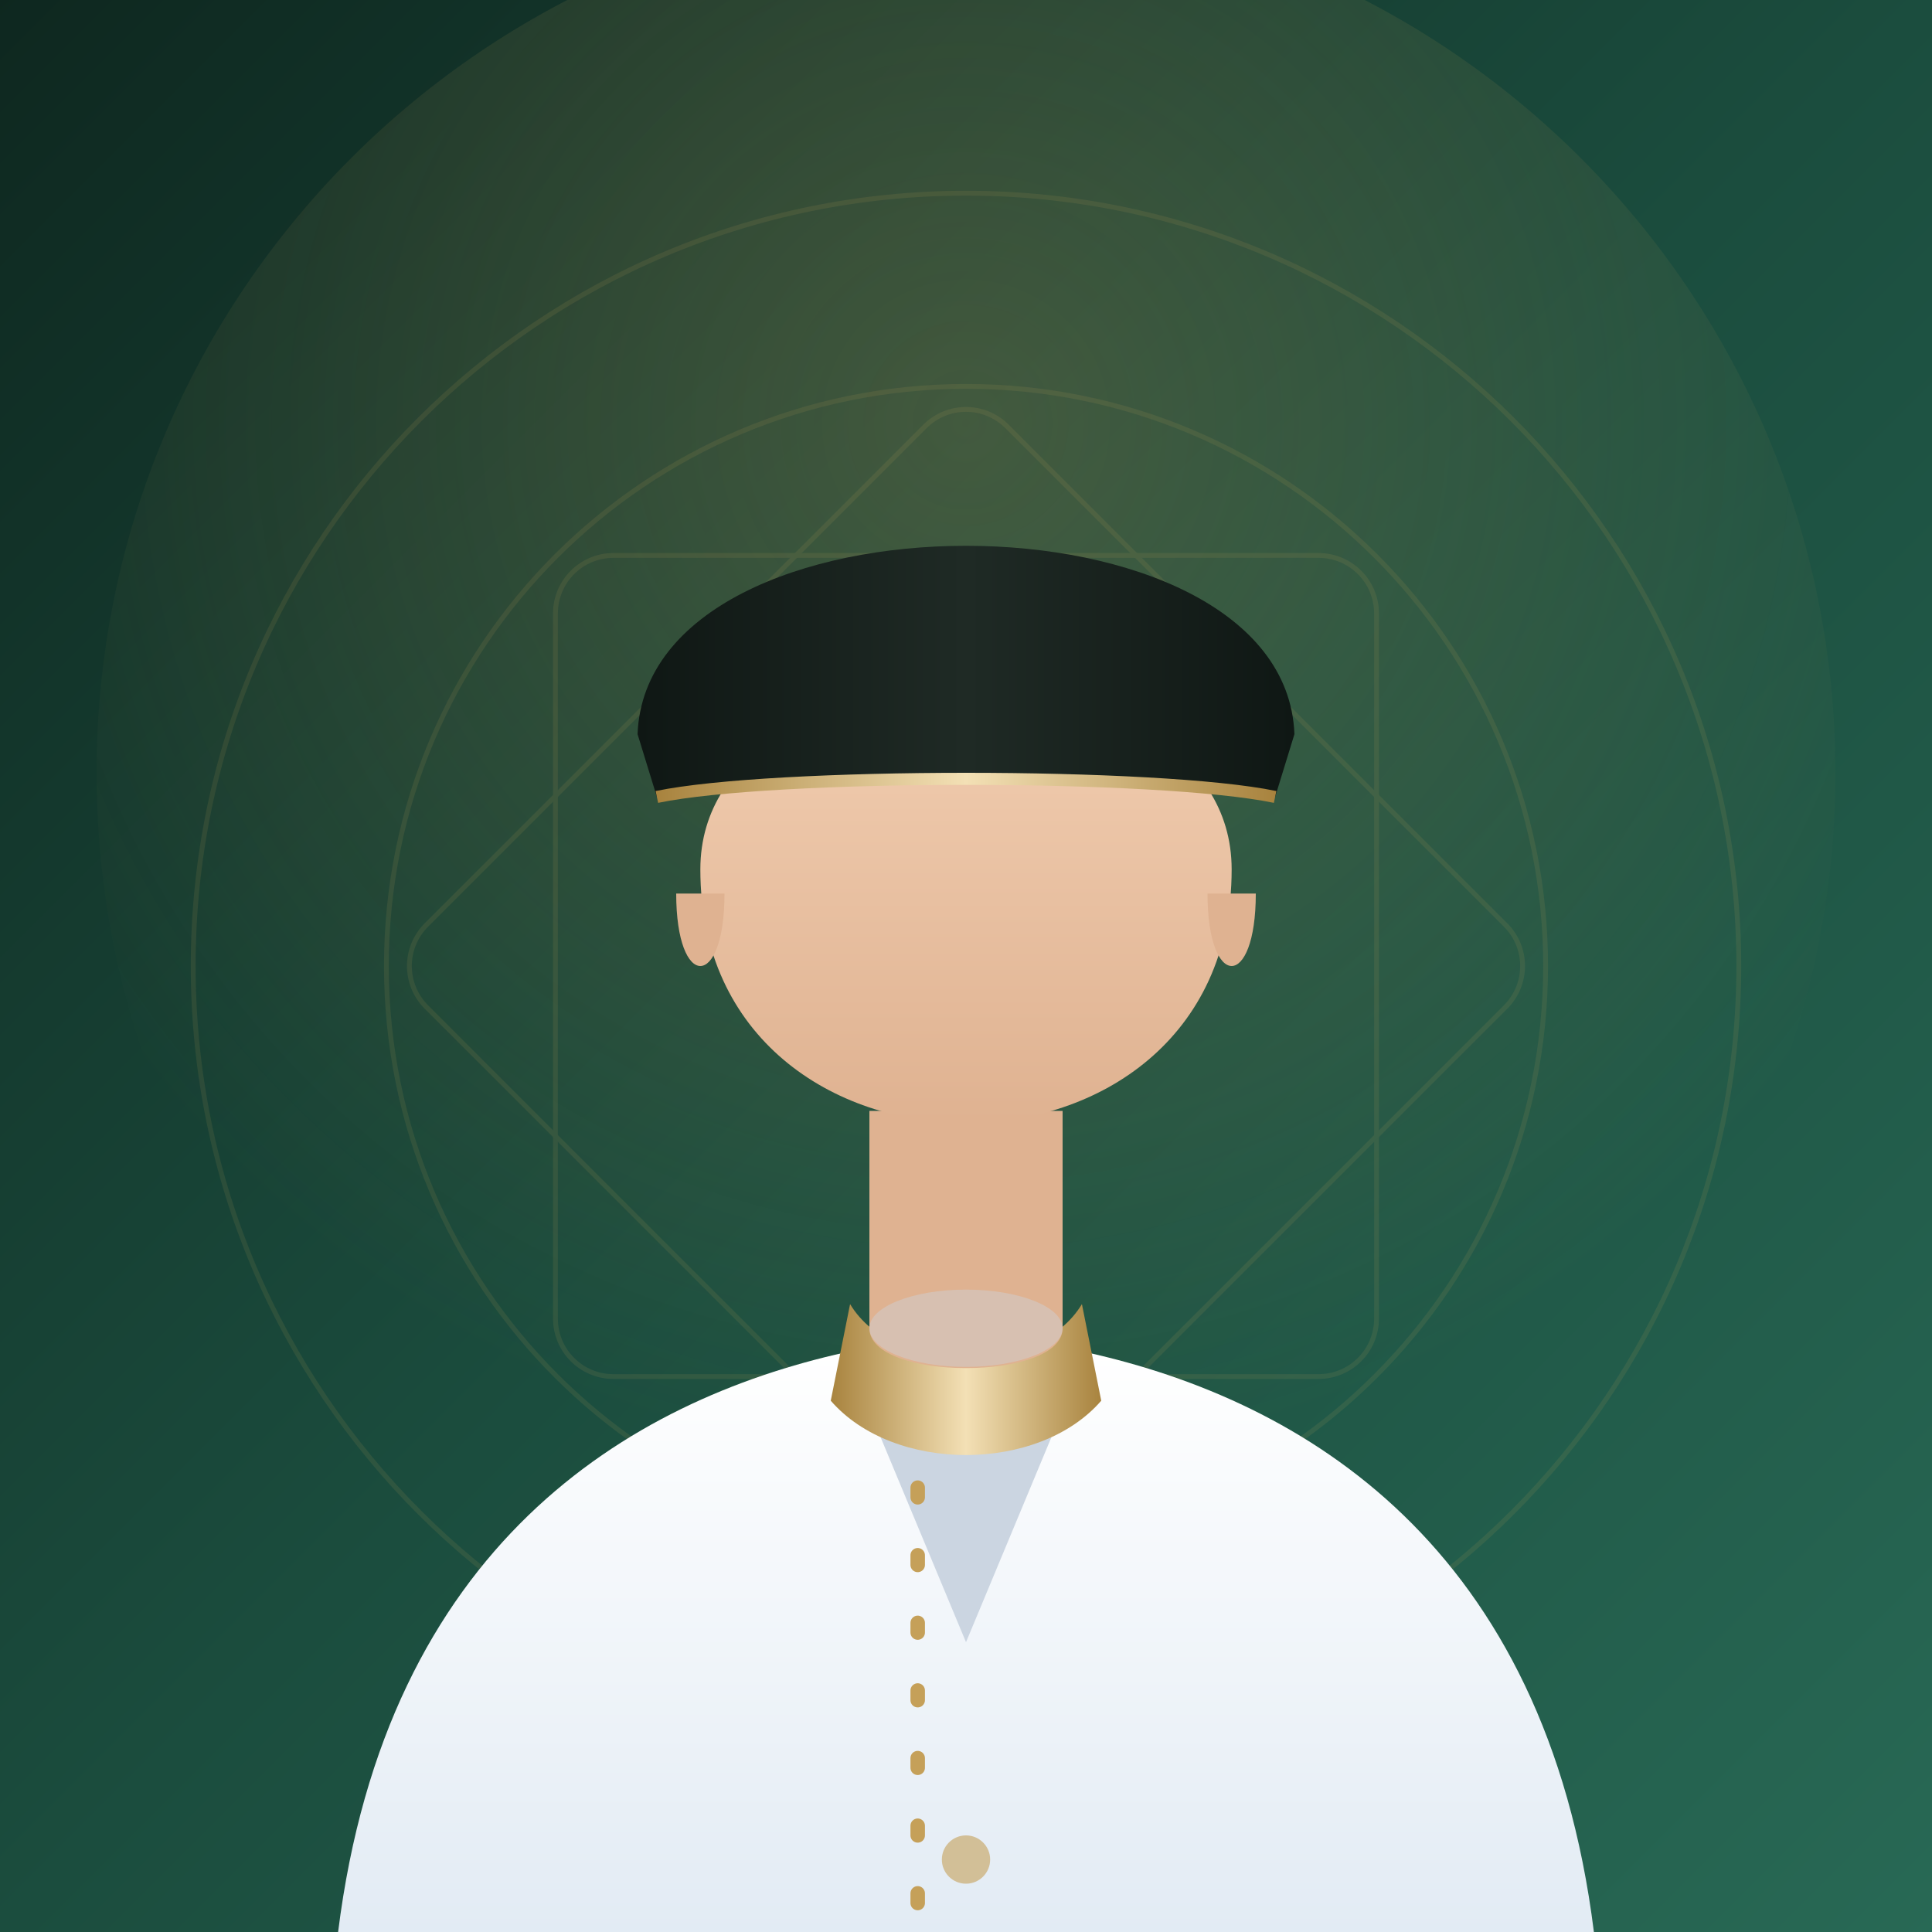
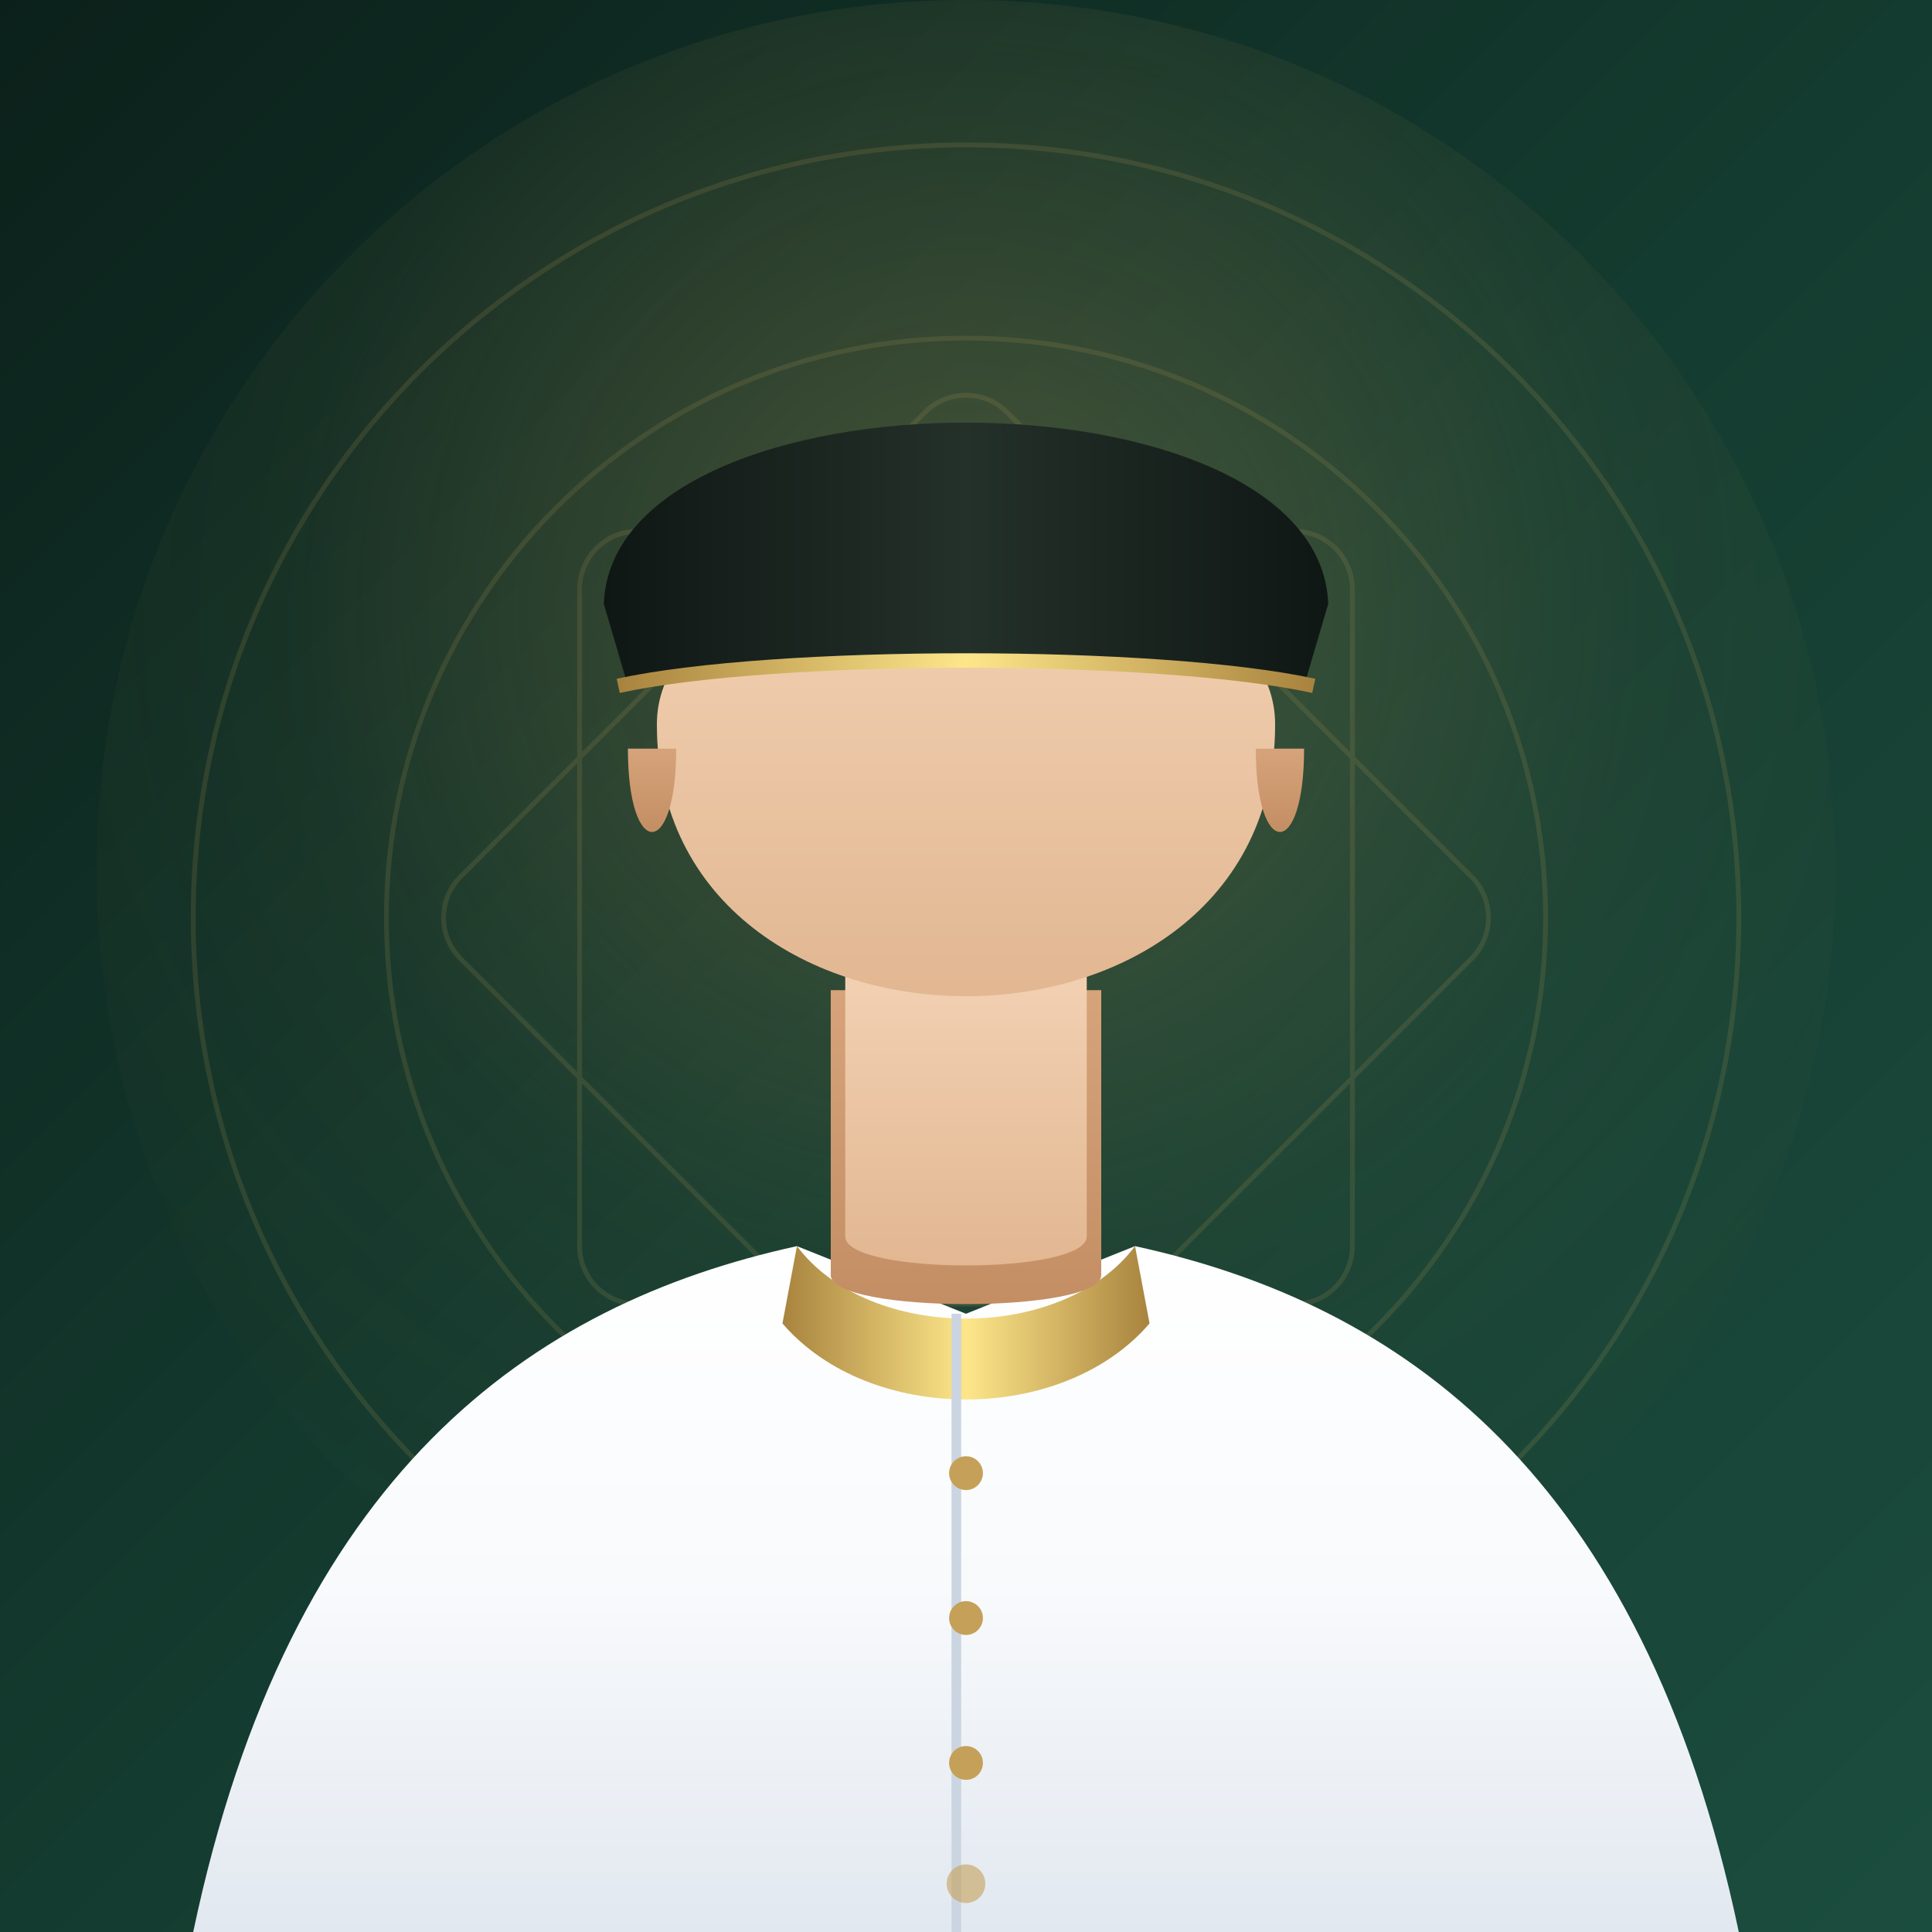
<svg xmlns="http://www.w3.org/2000/svg" viewBox="0 0 400 400" width="100%" height="100%">
  <defs>
    <linearGradient id="bgGrad" x1="0%" y1="0%" x2="100%" y2="100%">
-       <stop offset="0%" stop-color="#0E271F" />
-       <stop offset="50%" stop-color="#1B4D3E" />
-       <stop offset="100%" stop-color="#286955" />
+       <stop offset="0%" stop-color="#0B201A" />
+       <stop offset="50%" stop-color="#143B2F" />
+       <stop offset="100%" stop-color="#1B4D3E" />
    </linearGradient>
-     <radialGradient id="lightGlow" cx="50%" cy="30%" r="60%">
-       <stop offset="0%" stop-color="#C5A059" stop-opacity="0.25" />
+     <radialGradient id="lightGlow" cx="50%" cy="35%" r="65%">
+       <stop offset="0%" stop-color="#C5A059" stop-opacity="0.3" />
+       <stop offset="60%" stop-color="#C5A059" stop-opacity="0.05" />
      <stop offset="100%" stop-color="#C5A059" stop-opacity="0" />
    </radialGradient>
    <linearGradient id="peciGrad" x1="0%" y1="0%" x2="100%" y2="0%">
      <stop offset="0%" stop-color="#0F1714" />
-       <stop offset="50%" stop-color="#1F2A25" />
+       <stop offset="50%" stop-color="#24302A" />
      <stop offset="100%" stop-color="#0F1714" />
    </linearGradient>
    <linearGradient id="skinGrad" x1="0%" y1="0%" x2="0%" y2="100%">
-       <stop offset="0%" stop-color="#F1CDB0" />
-       <stop offset="100%" stop-color="#DFB291" />
+       <stop offset="0%" stop-color="#F2D1B3" />
+       <stop offset="100%" stop-color="#E2B792" />
+     </linearGradient>
+     <linearGradient id="skinShadow" x1="0%" y1="0%" x2="0%" y2="100%">
+       <stop offset="0%" stop-color="#D6A37A" />
+       <stop offset="100%" stop-color="#C48E64" />
    </linearGradient>
    <linearGradient id="clothGrad" x1="0%" y1="0%" x2="0%" y2="100%">
      <stop offset="0%" stop-color="#FFFFFF" />
-       <stop offset="100%" stop-color="#E2EBF4" />
+       <stop offset="50%" stop-color="#F8FAFC" />
+       <stop offset="100%" stop-color="#E2E8F0" />
    </linearGradient>
    <linearGradient id="goldTrim" x1="0%" y1="0%" x2="100%" y2="0%">
      <stop offset="0%" stop-color="#A8833E" />
-       <stop offset="50%" stop-color="#F3E0B5" />
+       <stop offset="50%" stop-color="#FDE68A" />
      <stop offset="100%" stop-color="#A8833E" />
    </linearGradient>
  </defs>
  <rect width="400" height="400" fill="url(#bgGrad)" />
-   <circle cx="200" cy="160" r="180" fill="url(#lightGlow)" />
-   <g stroke="#C5A059" stroke-width="1" fill="none" opacity="0.12">
-     <circle cx="200" cy="200" r="160" />
-     <circle cx="200" cy="200" r="120" />
-     <rect x="115" y="115" width="170" height="170" rx="12" transform="rotate(45 200 200)" />
-     <rect x="115" y="115" width="170" height="170" rx="12" />
+   <circle cx="200" cy="180" r="180" fill="url(#lightGlow)" />
+   <g stroke="#C5A059" stroke-width="1" fill="none" opacity="0.15">
+     <circle cx="200" cy="190" r="160" />
+     <circle cx="200" cy="190" r="120" />
+     <rect x="120" y="110" width="160" height="160" rx="12" transform="rotate(45 200 190)" />
+     <rect x="120" y="110" width="160" height="160" rx="12" />
  </g>
-   <path d="M70 400 C80 320, 130 290, 175 280 L200 295 L225 280 C270 290, 320 320, 330 400 Z" fill="url(#clothGrad)" />
-   <path d="M175 280 L200 340 L225 280 Z" fill="#CBD5E1" />
-   <path d="M190 280 L190 400" stroke="#C5A059" stroke-width="3" stroke-dasharray="2 12" stroke-linecap="round" />
-   <path d="M176 270 C185 285, 215 285, 224 270 L228 290 C215 305, 185 305, 172 290 Z" fill="url(#goldTrim)" />
-   <path d="M180 230 L180 275 C180 286, 220 286, 220 275 L220 230 Z" fill="#DFB291" />
-   <ellipse cx="200" cy="275" rx="20" ry="8" fill="#CBD5E1" opacity="0.4" />
-   <path d="M145 180 C145 250, 255 250, 255 180 C255 130, 145 130, 145 180 Z" fill="url(#skinGrad)" />
-   <path d="M140 185 C140 205, 150 205, 150 185 Z" fill="#DFB291" />
-   <path d="M260 185 C260 205, 250 205, 250 185 Z" fill="#DFB291" />
-   <path d="M135 155 C135 110, 265 110, 265 155 Z" fill="#172033" opacity="0.15" />
-   <path d="M132 152 C134 100, 266 100, 268 152 L264 165 C240 160, 160 160, 136 165 Z" fill="url(#peciGrad)" />
-   <path d="M136 165 C160 160, 240 160, 264 165" stroke="url(#goldTrim)" stroke-width="2.5" fill="none" />
-   <circle cx="200" cy="385" r="5" fill="#C5A059" opacity="0.6" />
+   <path d="M40 400 C60 305, 110 270, 165 258 L200 272 L235 258 C290 270, 340 305, 360 400 Z" fill="url(#clothGrad)" />
+   <path d="M165 258 C180 278, 220 278, 235 258 L238 274 C220 295, 180 295, 162 274 Z" fill="url(#goldTrim)" />
+   <path d="M198 272 L198 400" stroke="#CBD5E1" stroke-width="2" />
+   <circle cx="200" cy="305" r="3.5" fill="#C5A059" />
+   <circle cx="200" cy="335" r="3.5" fill="#C5A059" />
+   <circle cx="200" cy="365" r="3.5" fill="#C5A059" />
+   <path d="M172 205 L172 264 C172 272, 228 272, 228 264 L228 205 Z" fill="url(#skinShadow)" />
+   <path d="M175 200 L175 256 C175 264, 225 264, 225 256 L225 200 Z" fill="url(#skinGrad)" />
+   <path d="M136 150 C136 225, 264 225, 264 150 C264 105, 136 105, 136 150 Z" fill="url(#skinGrad)" />
+   <path d="M130 155 C130 178, 140 178, 140 155 Z" fill="url(#skinShadow)" />
+   <path d="M270 155 C270 178, 260 178, 260 155 Z" fill="url(#skinShadow)" />
+   <path d="M125 125 C127 75, 273 75, 275 125 L270 142 C240 135, 160 135, 130 142 Z" fill="url(#peciGrad)" />
+   <path d="M128 142 C160 135, 240 135, 272 142" stroke="url(#goldTrim)" stroke-width="3" fill="none" />
+   <circle cx="200" cy="390" r="4" fill="#C5A059" opacity="0.6" />
</svg>
